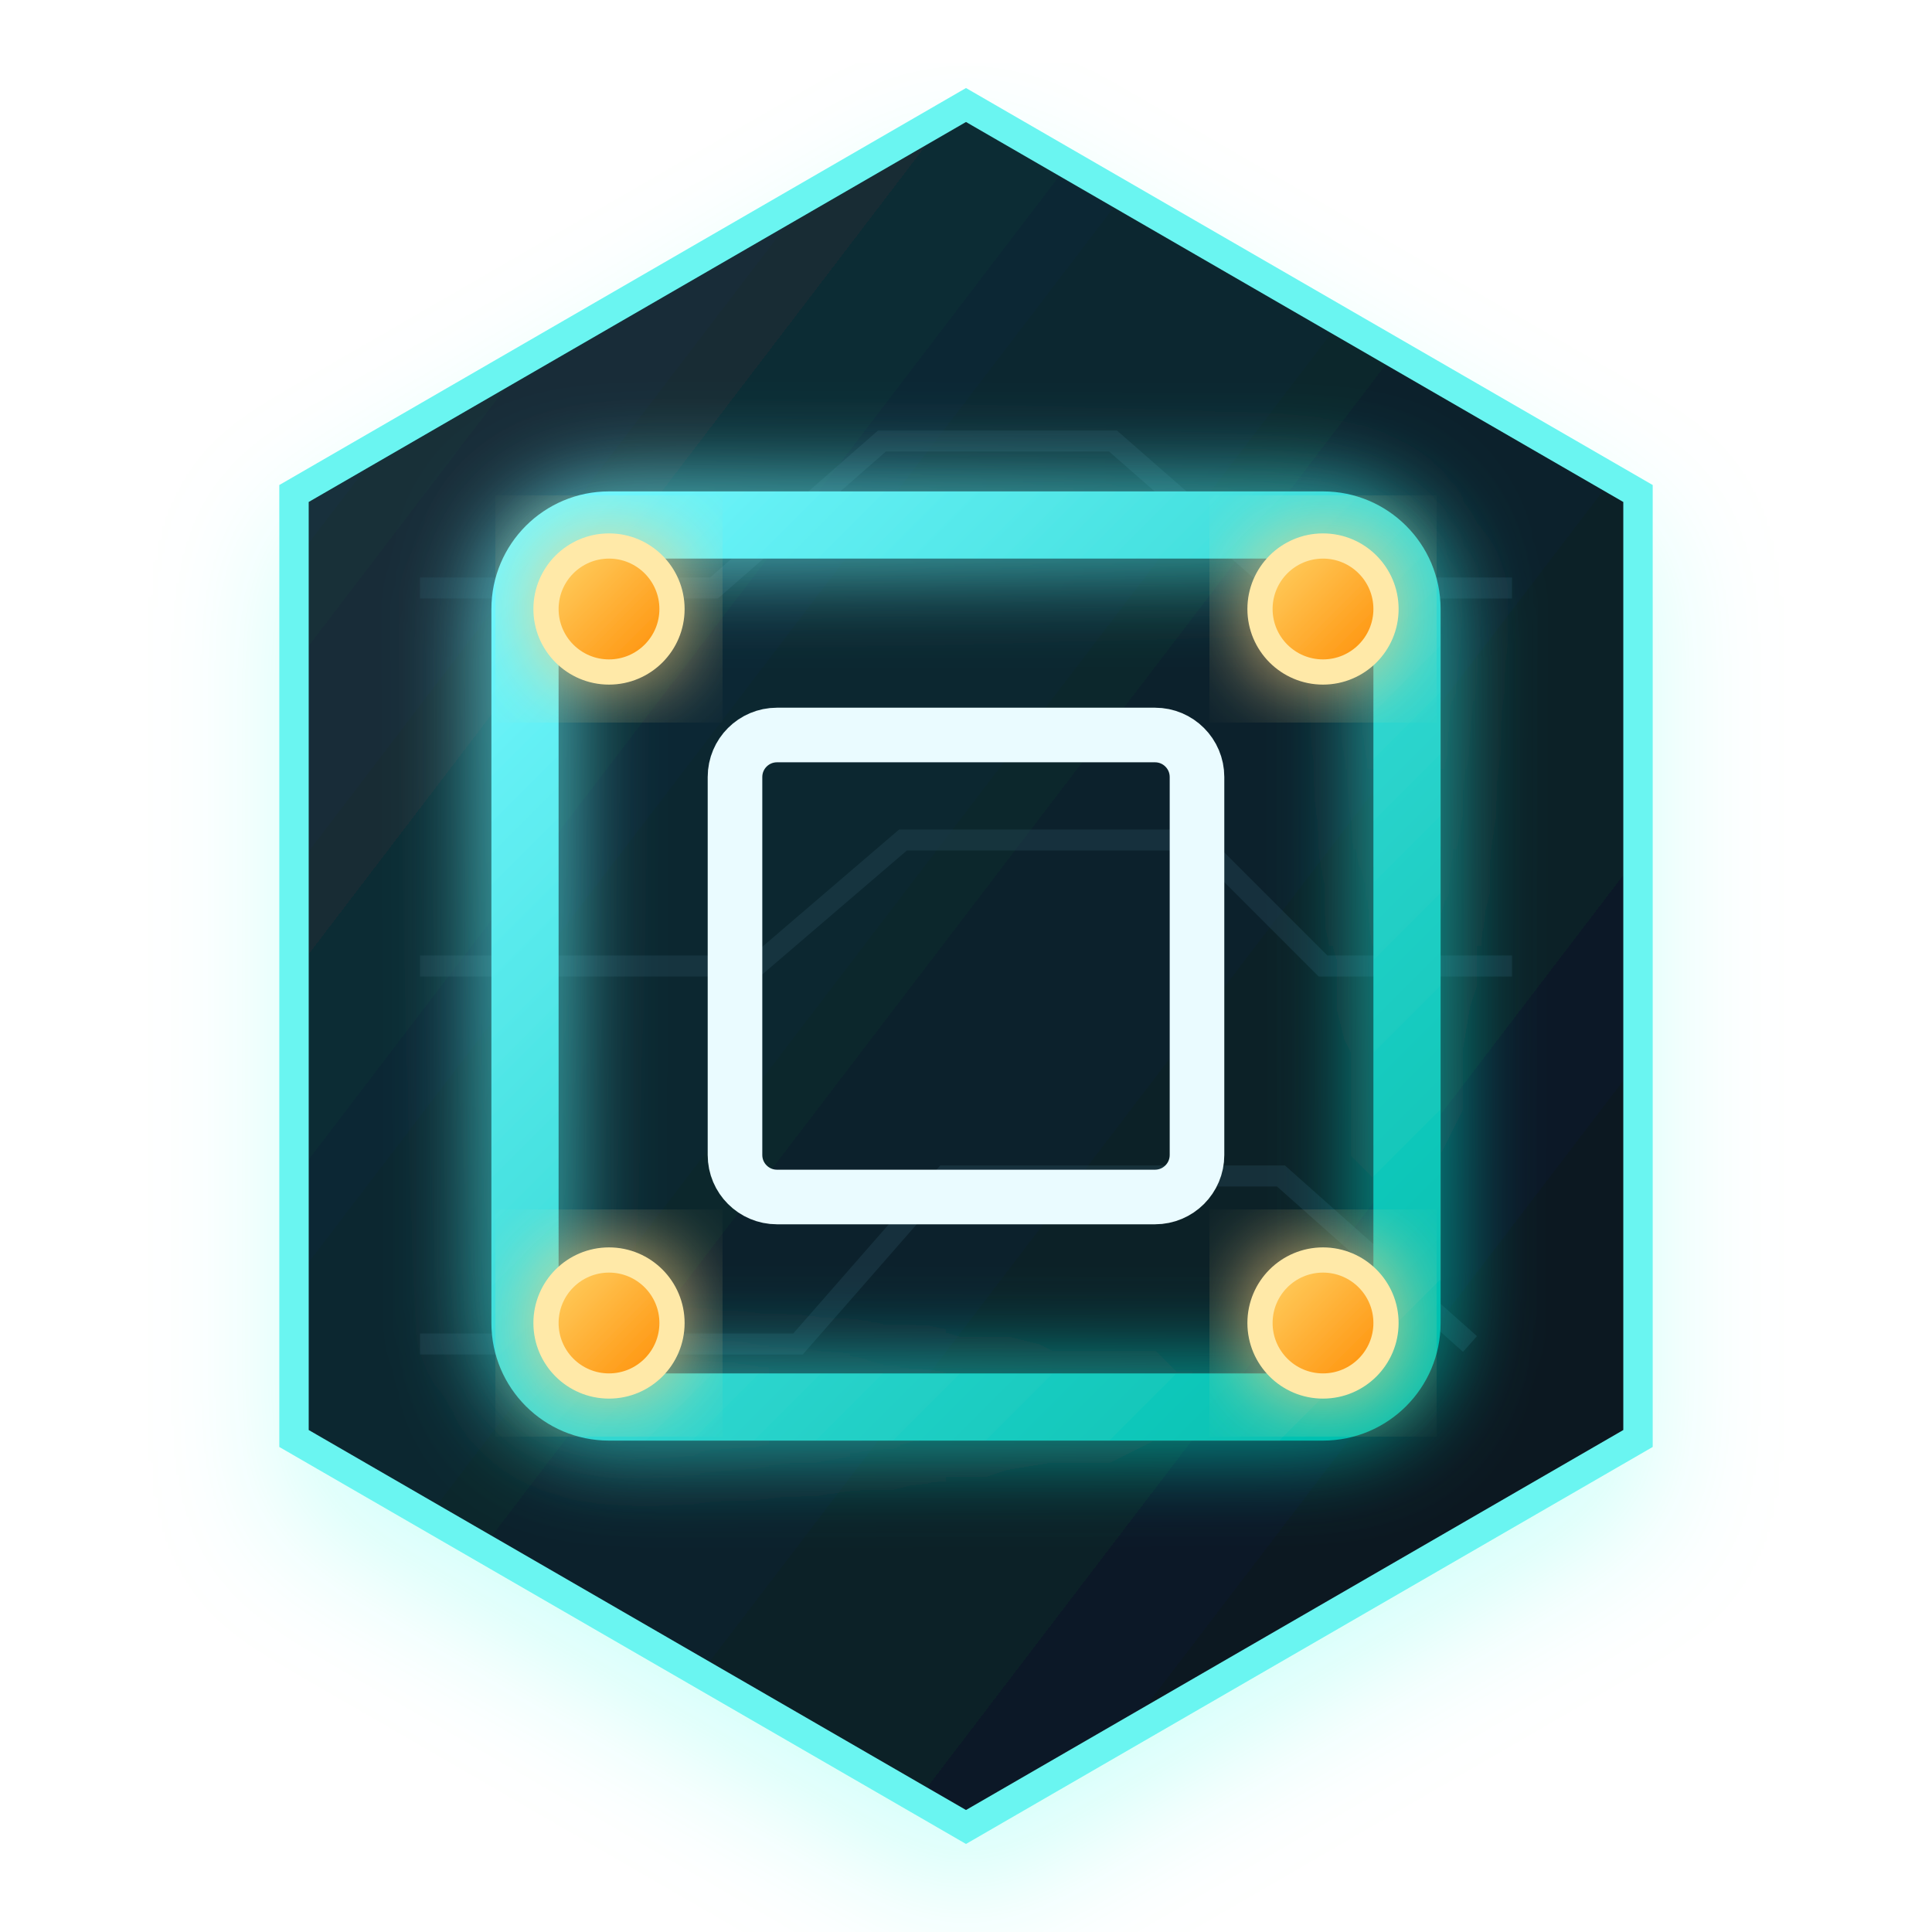
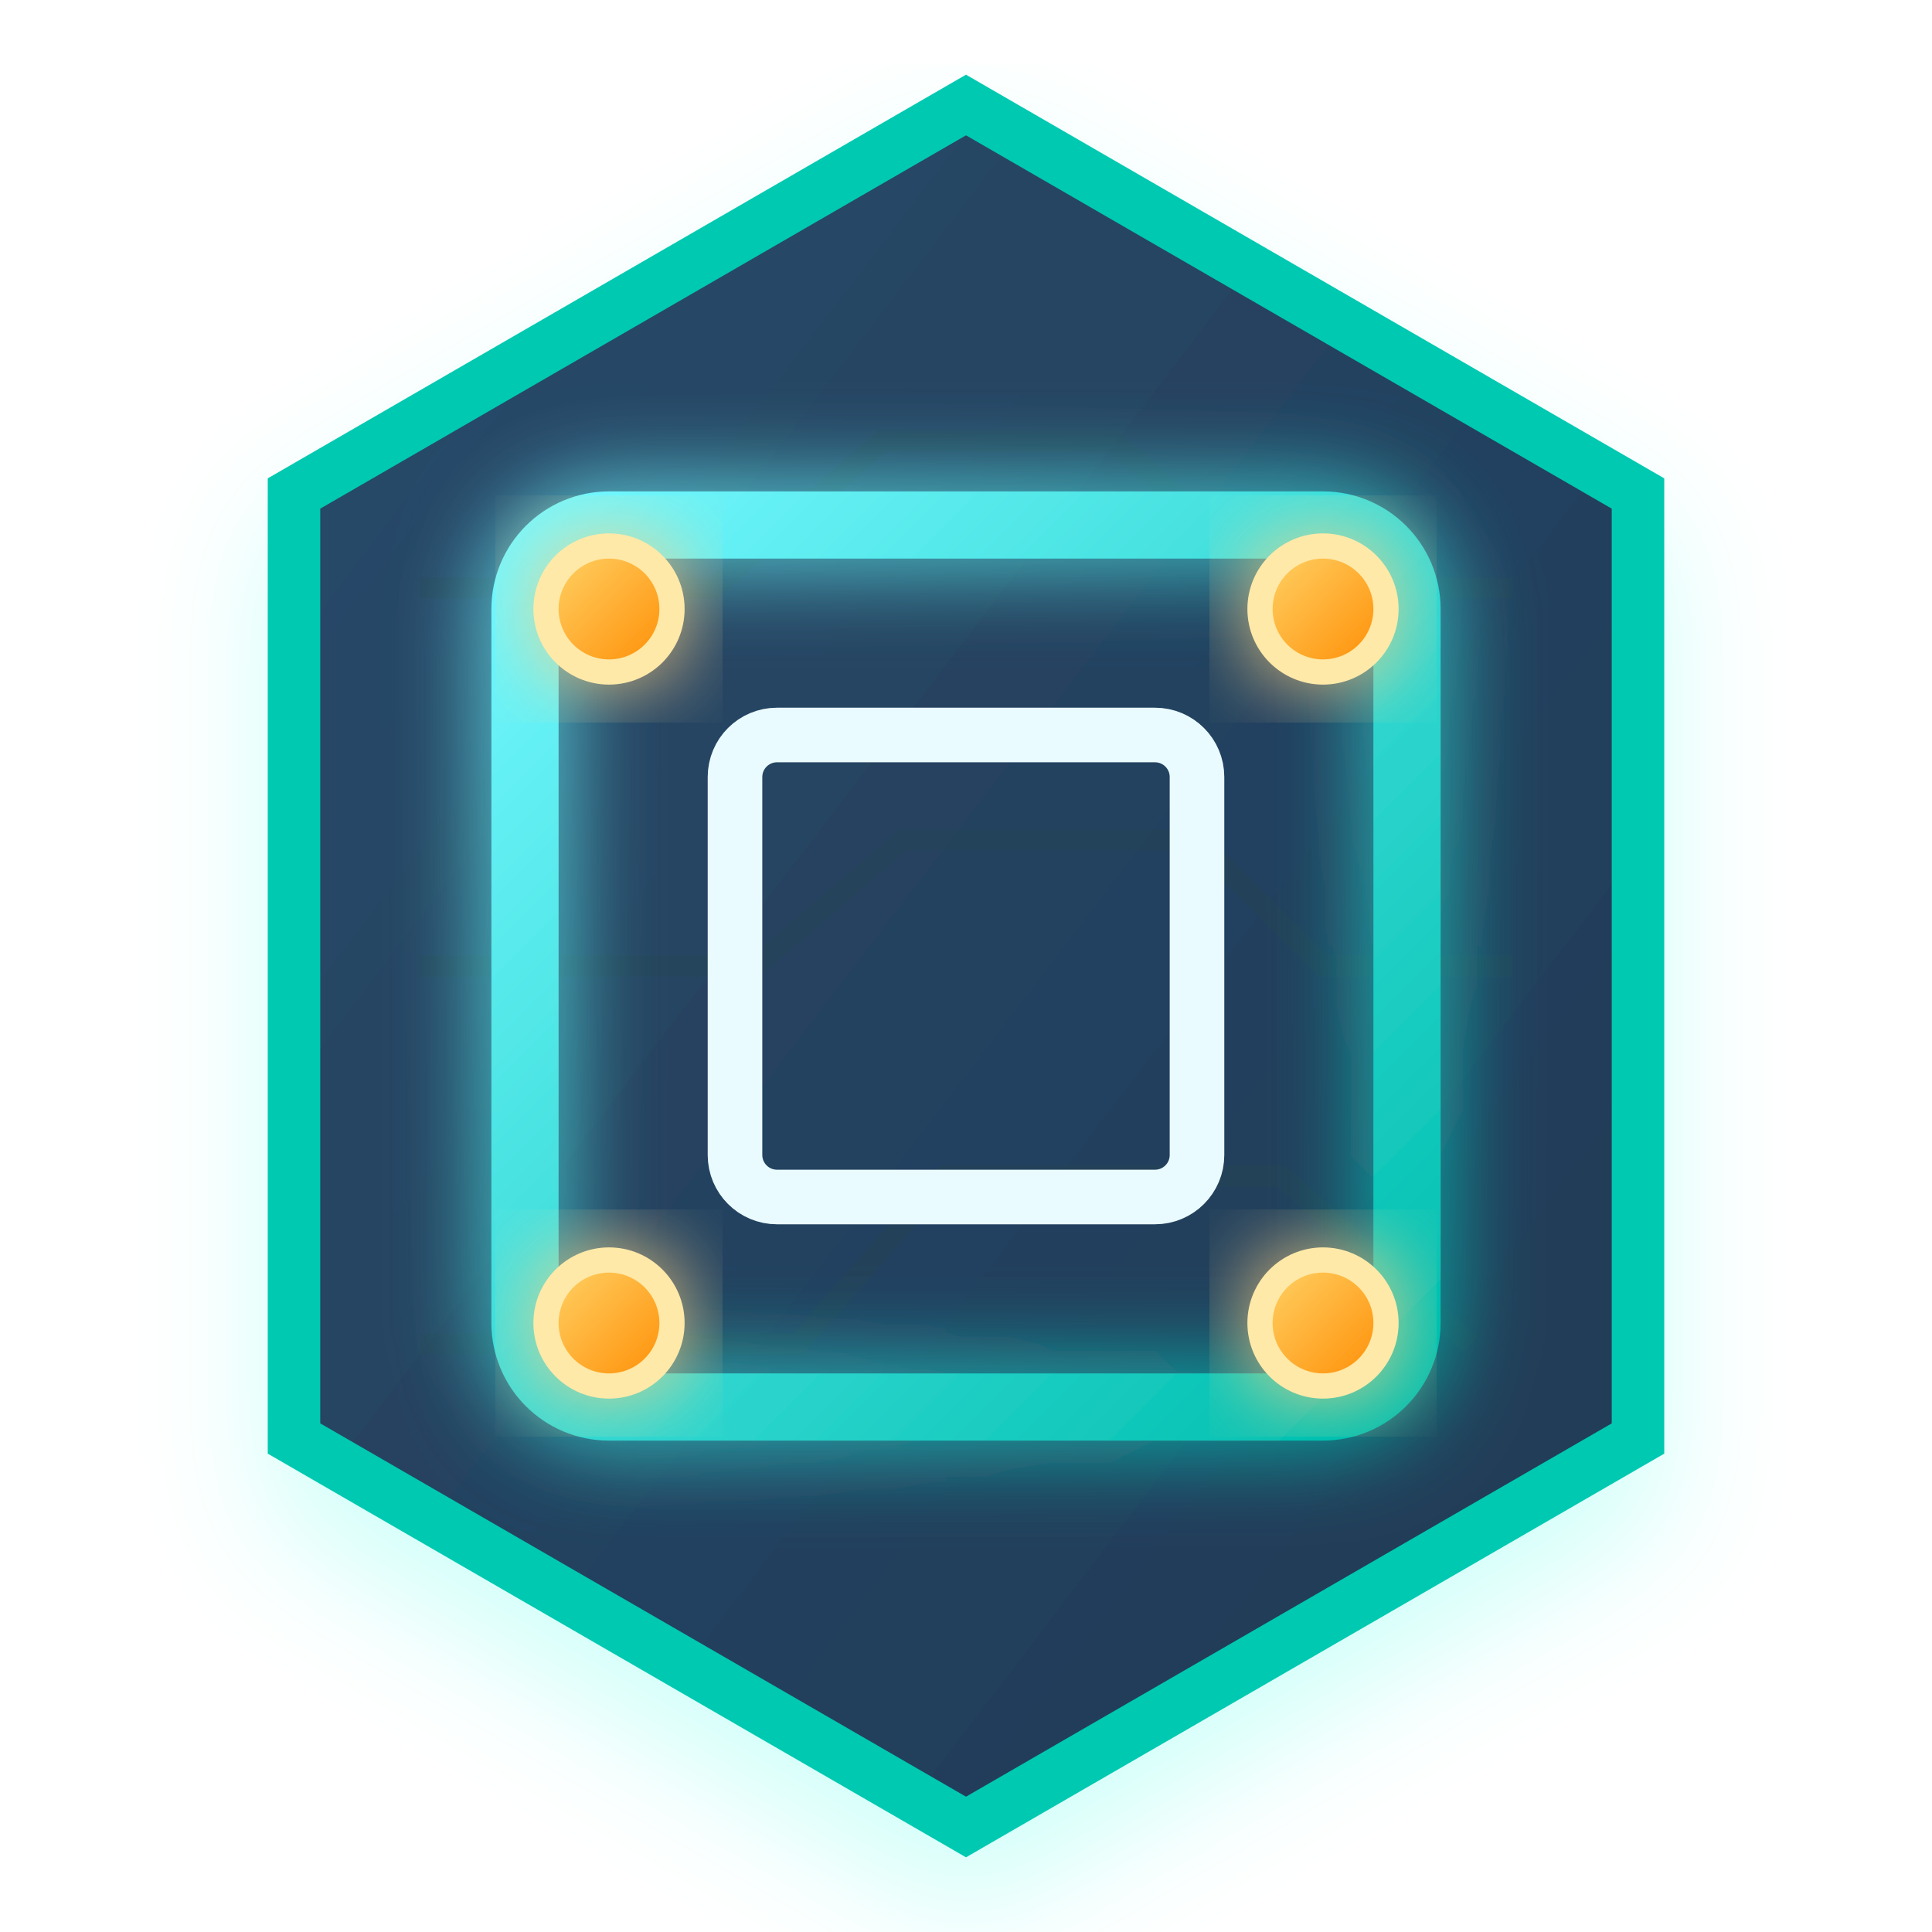
<svg xmlns="http://www.w3.org/2000/svg" width="92" height="92" viewBox="0 0 92 92" role="img" aria-label="Place Chamber">
  <defs>
    <linearGradient id="bg" x1="0" y1="0" x2="1" y2="1">
-       <stop offset="0" stop-color="#082A34" />
-       <stop offset="1" stop-color="#020812" />
+       <stop offset="0" stop-color="#2A4A6A" />
+       <stop offset="1" stop-color="#1E3A55" />
    </linearGradient>
    <linearGradient id="cyan" x1="0" y1="0" x2="1" y2="1">
      <stop offset="0" stop-color="#73F7FF" />
      <stop offset="1" stop-color="#00BFAE" />
    </linearGradient>
    <linearGradient id="orange" x1="0" y1="0" x2="1" y2="1">
      <stop offset="0" stop-color="#FFD66B" />
      <stop offset="1" stop-color="#FF8A00" />
    </linearGradient>
    <filter id="glow" x="-40%" y="-40%" width="180%" height="180%">
      <feGaussianBlur stdDeviation="2.2" result="b" />
      <feMerge>
        <feMergeNode in="b" />
        <feMergeNode in="SourceGraphic" />
      </feMerge>
    </filter>
    <filter id="soft" x="-20%" y="-20%" width="140%" height="140%">
      <feDropShadow dx="0" dy="3" stdDeviation="3" flood-color="#00FFE0" flood-opacity="0.18" />
    </filter>
    <style>
-       .tile{fill:url(#bg);stroke:#64F5F0;stroke-width:1.4;opacity:.95;filter:url(#soft)}
+       .tile{fill:url(#bg);stroke:#00C9B1;stroke-width:2.5;opacity:1;filter:url(#soft)}
      .map{fill:none;stroke:#234653;stroke-width:1;opacity:.42}
      .c{fill:none;stroke:url(#cyan);stroke-width:3.2;stroke-linecap:round;stroke-linejoin:round;filter:url(#glow)}
      .ct{fill:url(#cyan);stroke:#DFFFFF;stroke-width:1.2;filter:url(#glow)}
      .o{fill:none;stroke:url(#orange);stroke-width:3.2;stroke-linecap:round;stroke-linejoin:round;filter:url(#glow)}
      .ot{fill:url(#orange);stroke:#FFE9A8;stroke-width:1.2;filter:url(#glow)}
      .w{fill:none;stroke:#EAFBFF;stroke-width:2.6;stroke-linecap:round;stroke-linejoin:round}
      .dot{fill:#EAFBFF;stroke:#AFFFF8;stroke-width:1.6;filter:url(#glow)}
      .txt{font-family:Arial, Helvetica, sans-serif;font-size:15px;font-weight:700;fill:#FFE4A3;text-anchor:middle}
    </style>
  </defs>
  <polygon class="tile" points="46,5 78,23.5 78,68.5 46,87 14,68.5 14,23.5" />
  <path class="map" d="M20 28h14l8-7h11l8 7h11M20 46h16l7-6h14l6 6h9M20 64h18l7-8h16l9 8" />
  <rect class="c" x="25" y="25" width="42" height="42" rx="4" />
  <rect class="w" x="35" y="35" width="22" height="22" rx="2" />
  <circle class="ot" cx="29" cy="29" r="3" />
  <circle class="ot" cx="63" cy="29" r="3" />
  <circle class="ot" cx="29" cy="63" r="3" />
  <circle class="ot" cx="63" cy="63" r="3" />
</svg>
